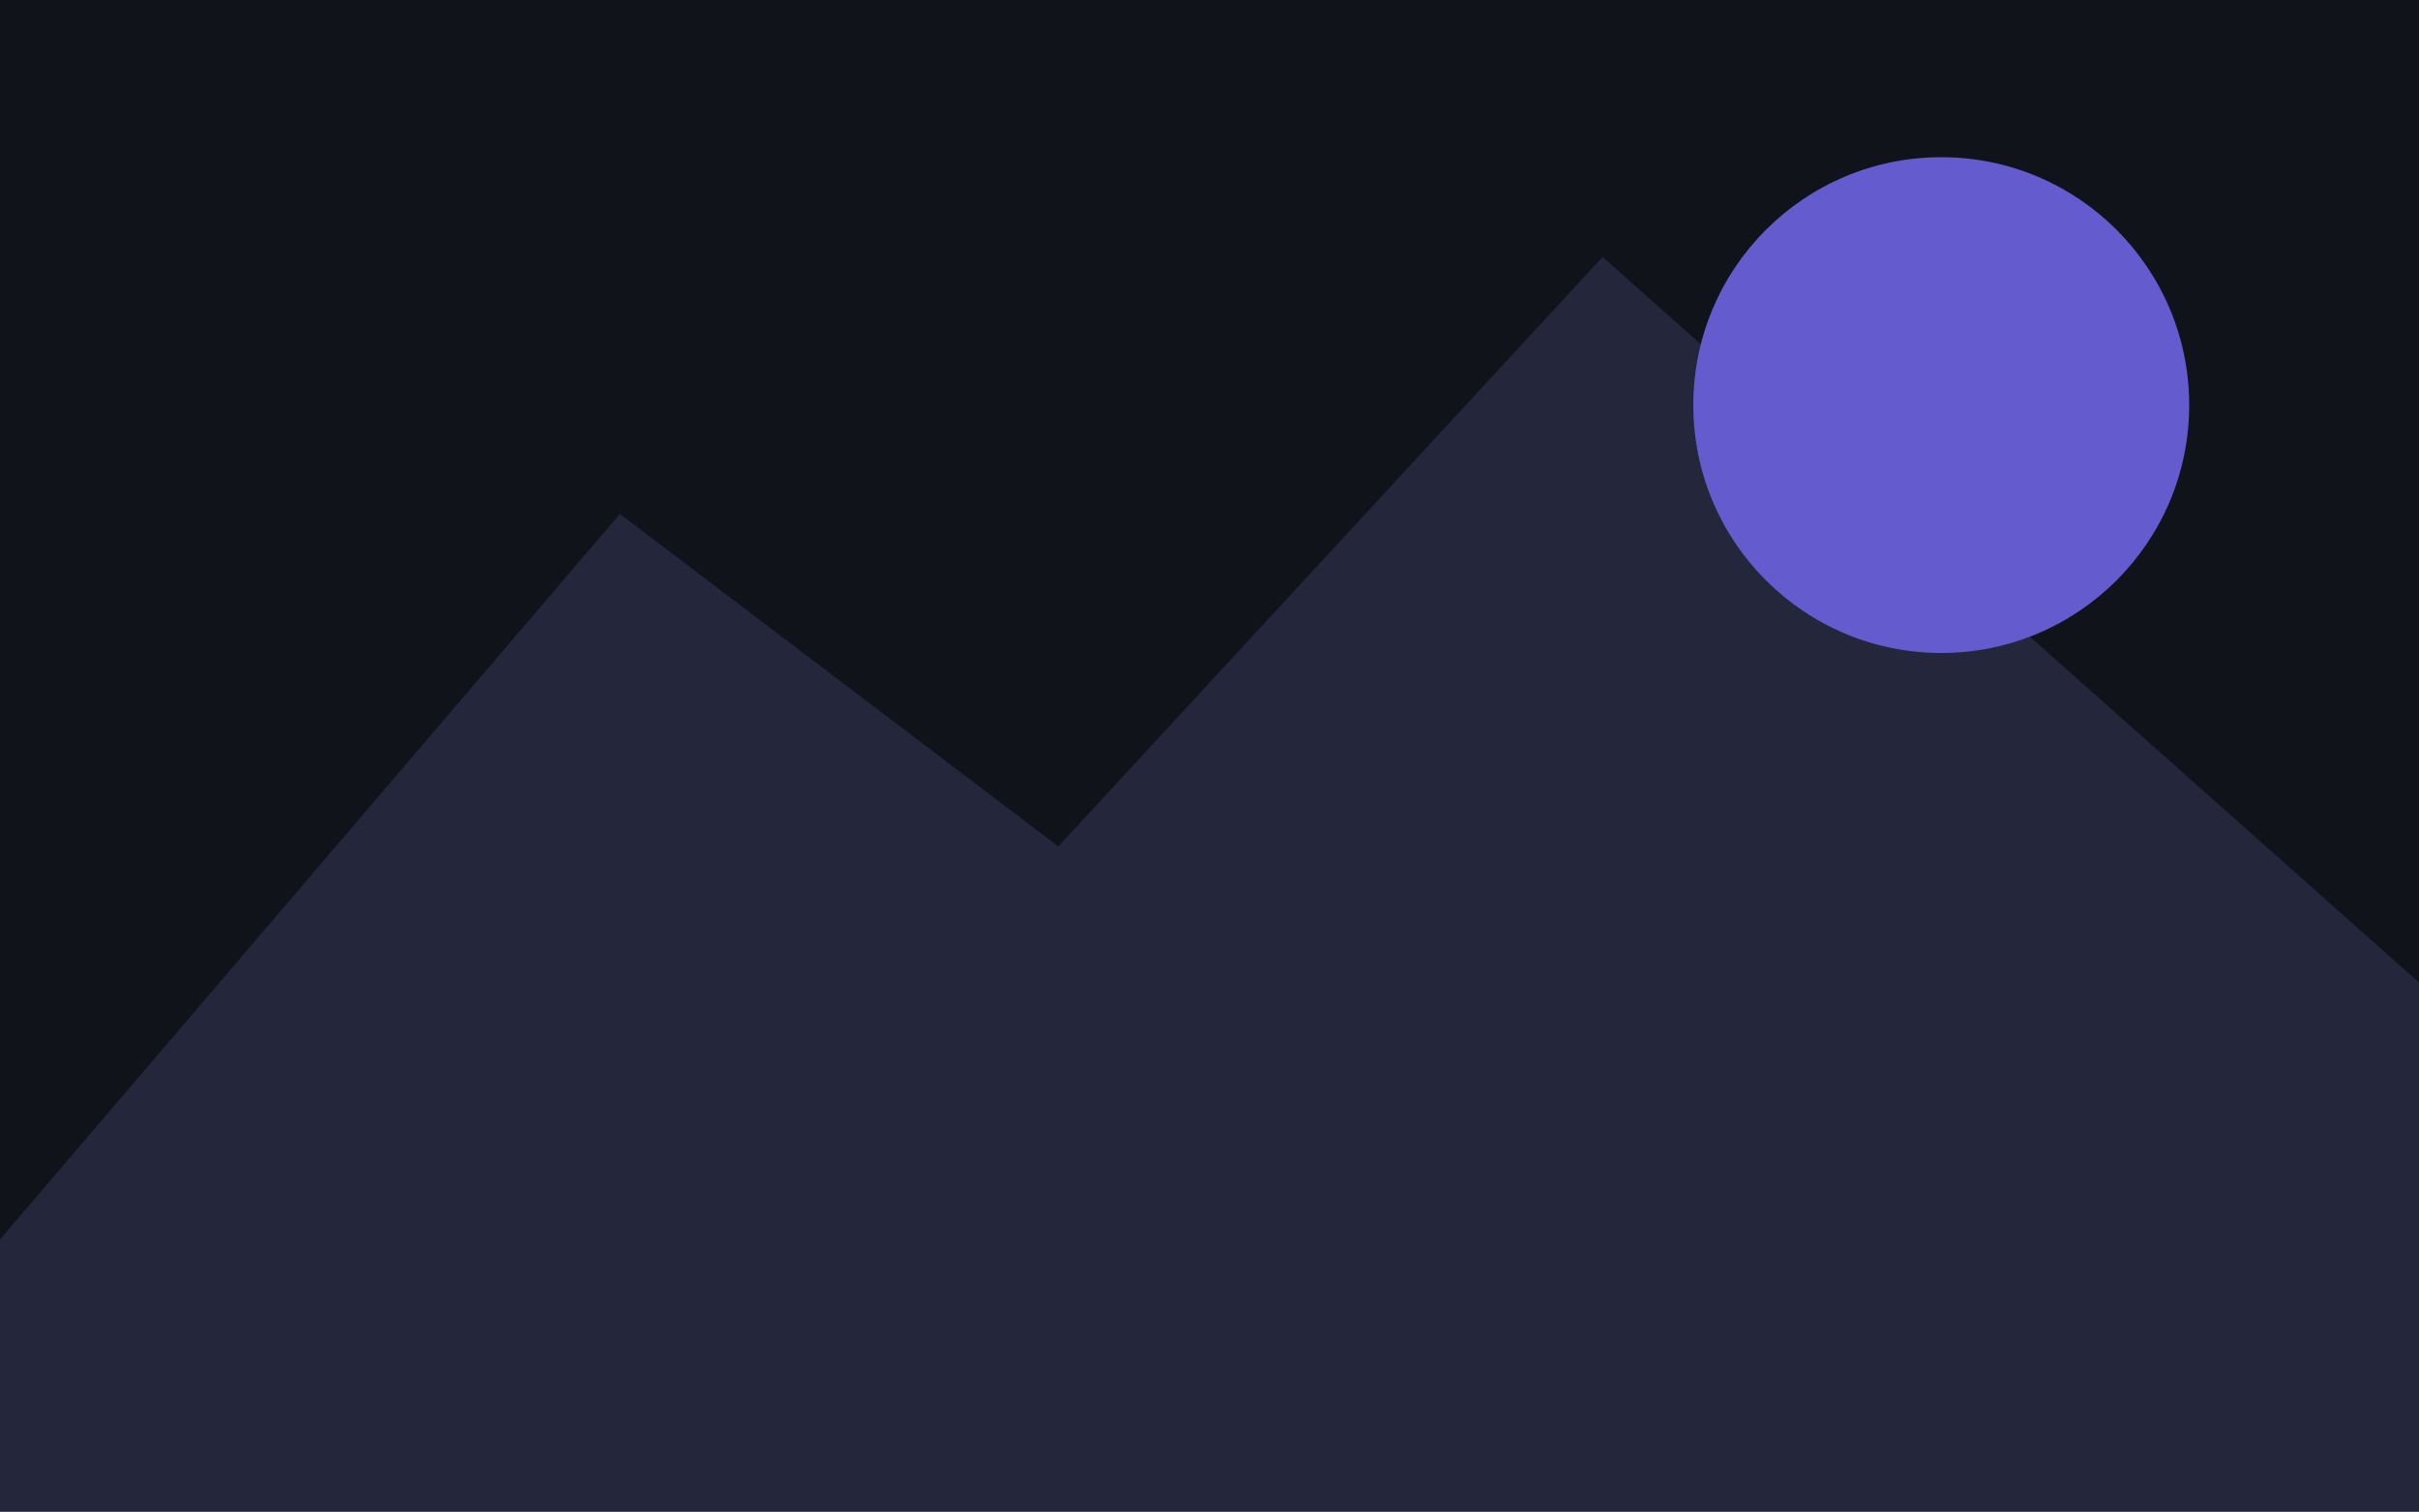
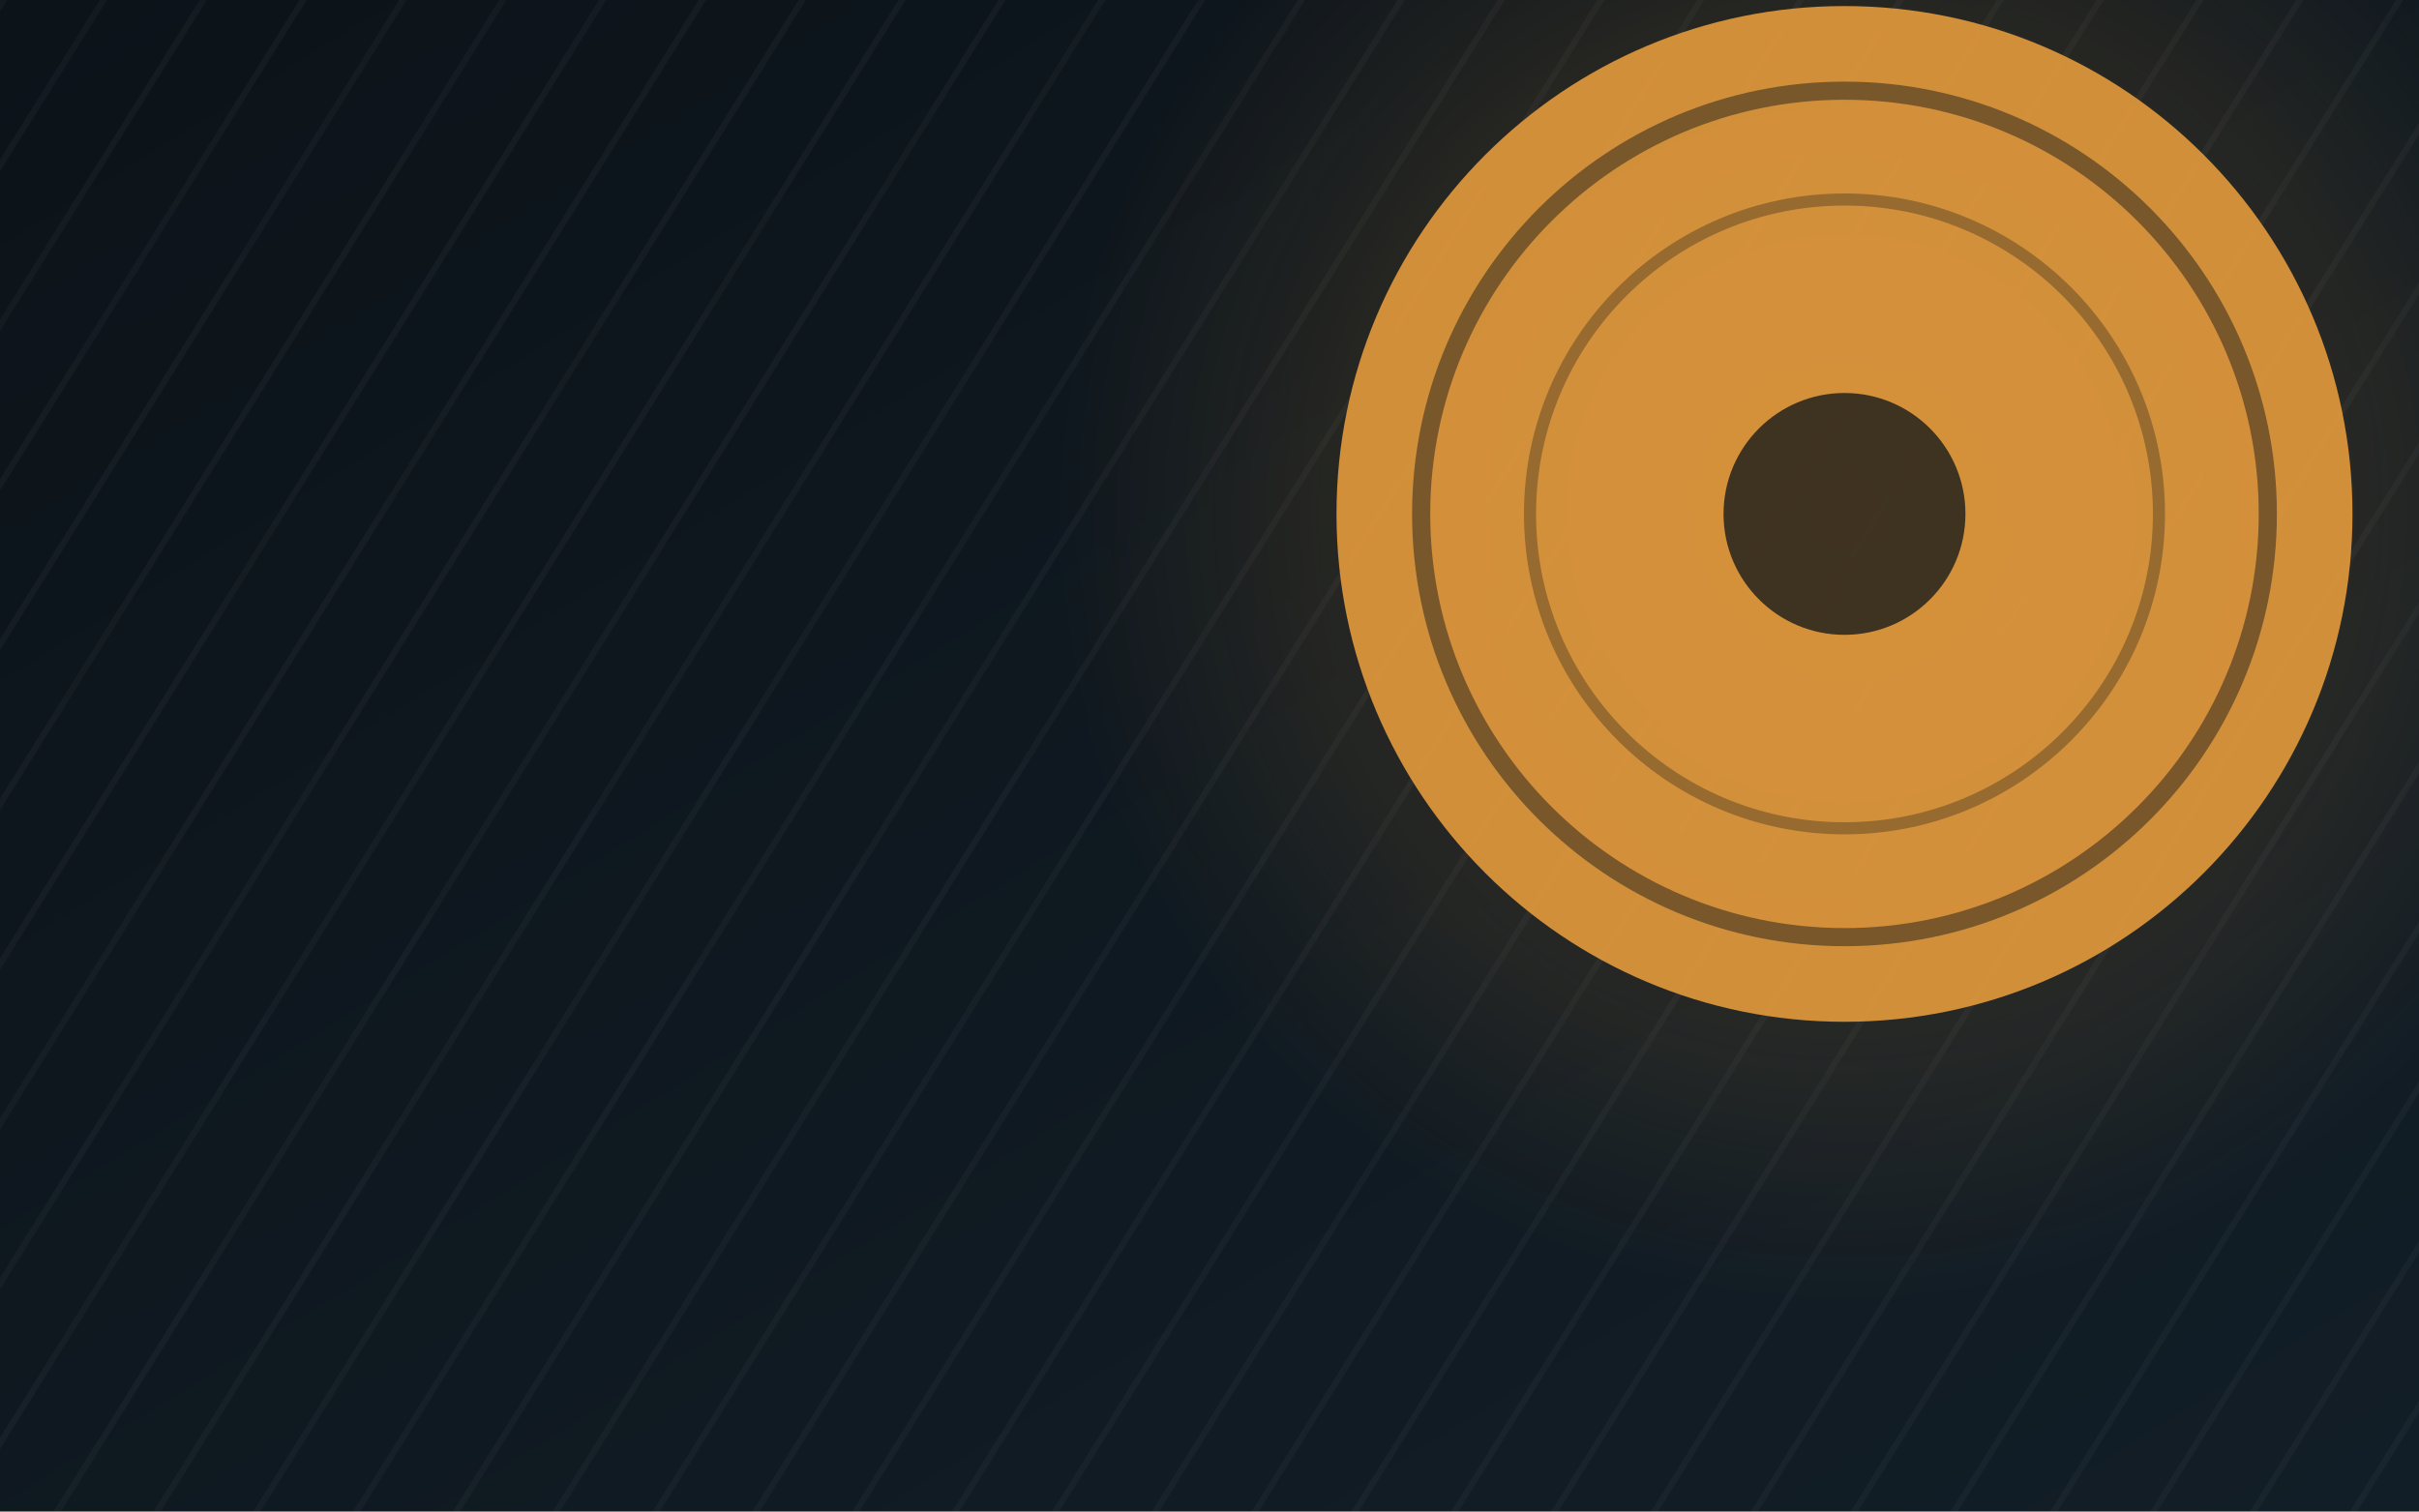
<svg xmlns="http://www.w3.org/2000/svg" viewBox="0 0 800 500" role="img" aria-labelledby="title desc">
-   <rect width="800" height="500" fill="#11131b" />
-   <path d="M0 410 205 170l145 110L530 85l270 240v175H0Z" fill="#24263b" />
-   <circle cx="642" cy="134" r="82" fill="#635bce" />
+   <defs>
+     <linearGradient id="fondo" x1="0" y1="0" x2="1" y2="1">
+       <stop offset="0" stop-color="#0c1319" />
+       <stop offset="1" stop-color="#121e27" />
+     </linearGradient>
+     <radialGradient id="luz" cx="0.5" cy="0.5" r="0.5">
+       <stop offset="0" stop-color="#e59a3c" stop-opacity=".30" />
+       <stop offset="1" stop-color="#e59a3c" stop-opacity="0" />
+     </radialGradient>
+     <pattern id="rayas" width="28" height="28" patternUnits="userSpaceOnUse" patternTransform="rotate(32)">
+       <rect width="2" height="28" fill="#fff" fill-opacity=".035" />
+     </pattern>
+   </defs>
+   <rect width="800" height="500" fill="url(#fondo)" />
+   <rect width="800" height="500" fill="url(#rayas)" />
+   <circle cx="610" cy="170" r="260" fill="url(#luz)" />
+   <g transform="translate(610 170)" fill="#e59a3c" stroke="#e59a3c">
+     <circle r="168" fill-opacity=".9" stroke="none" />
+     <circle r="140" fill="none" stroke="#0c1319" stroke-opacity=".45" stroke-width="6" />
+     <circle r="104" fill="none" stroke="#0c1319" stroke-opacity=".3" stroke-width="4" />
+     <circle r="40" fill="#0c1319" fill-opacity=".75" stroke="none" />
+   </g>
</svg>
